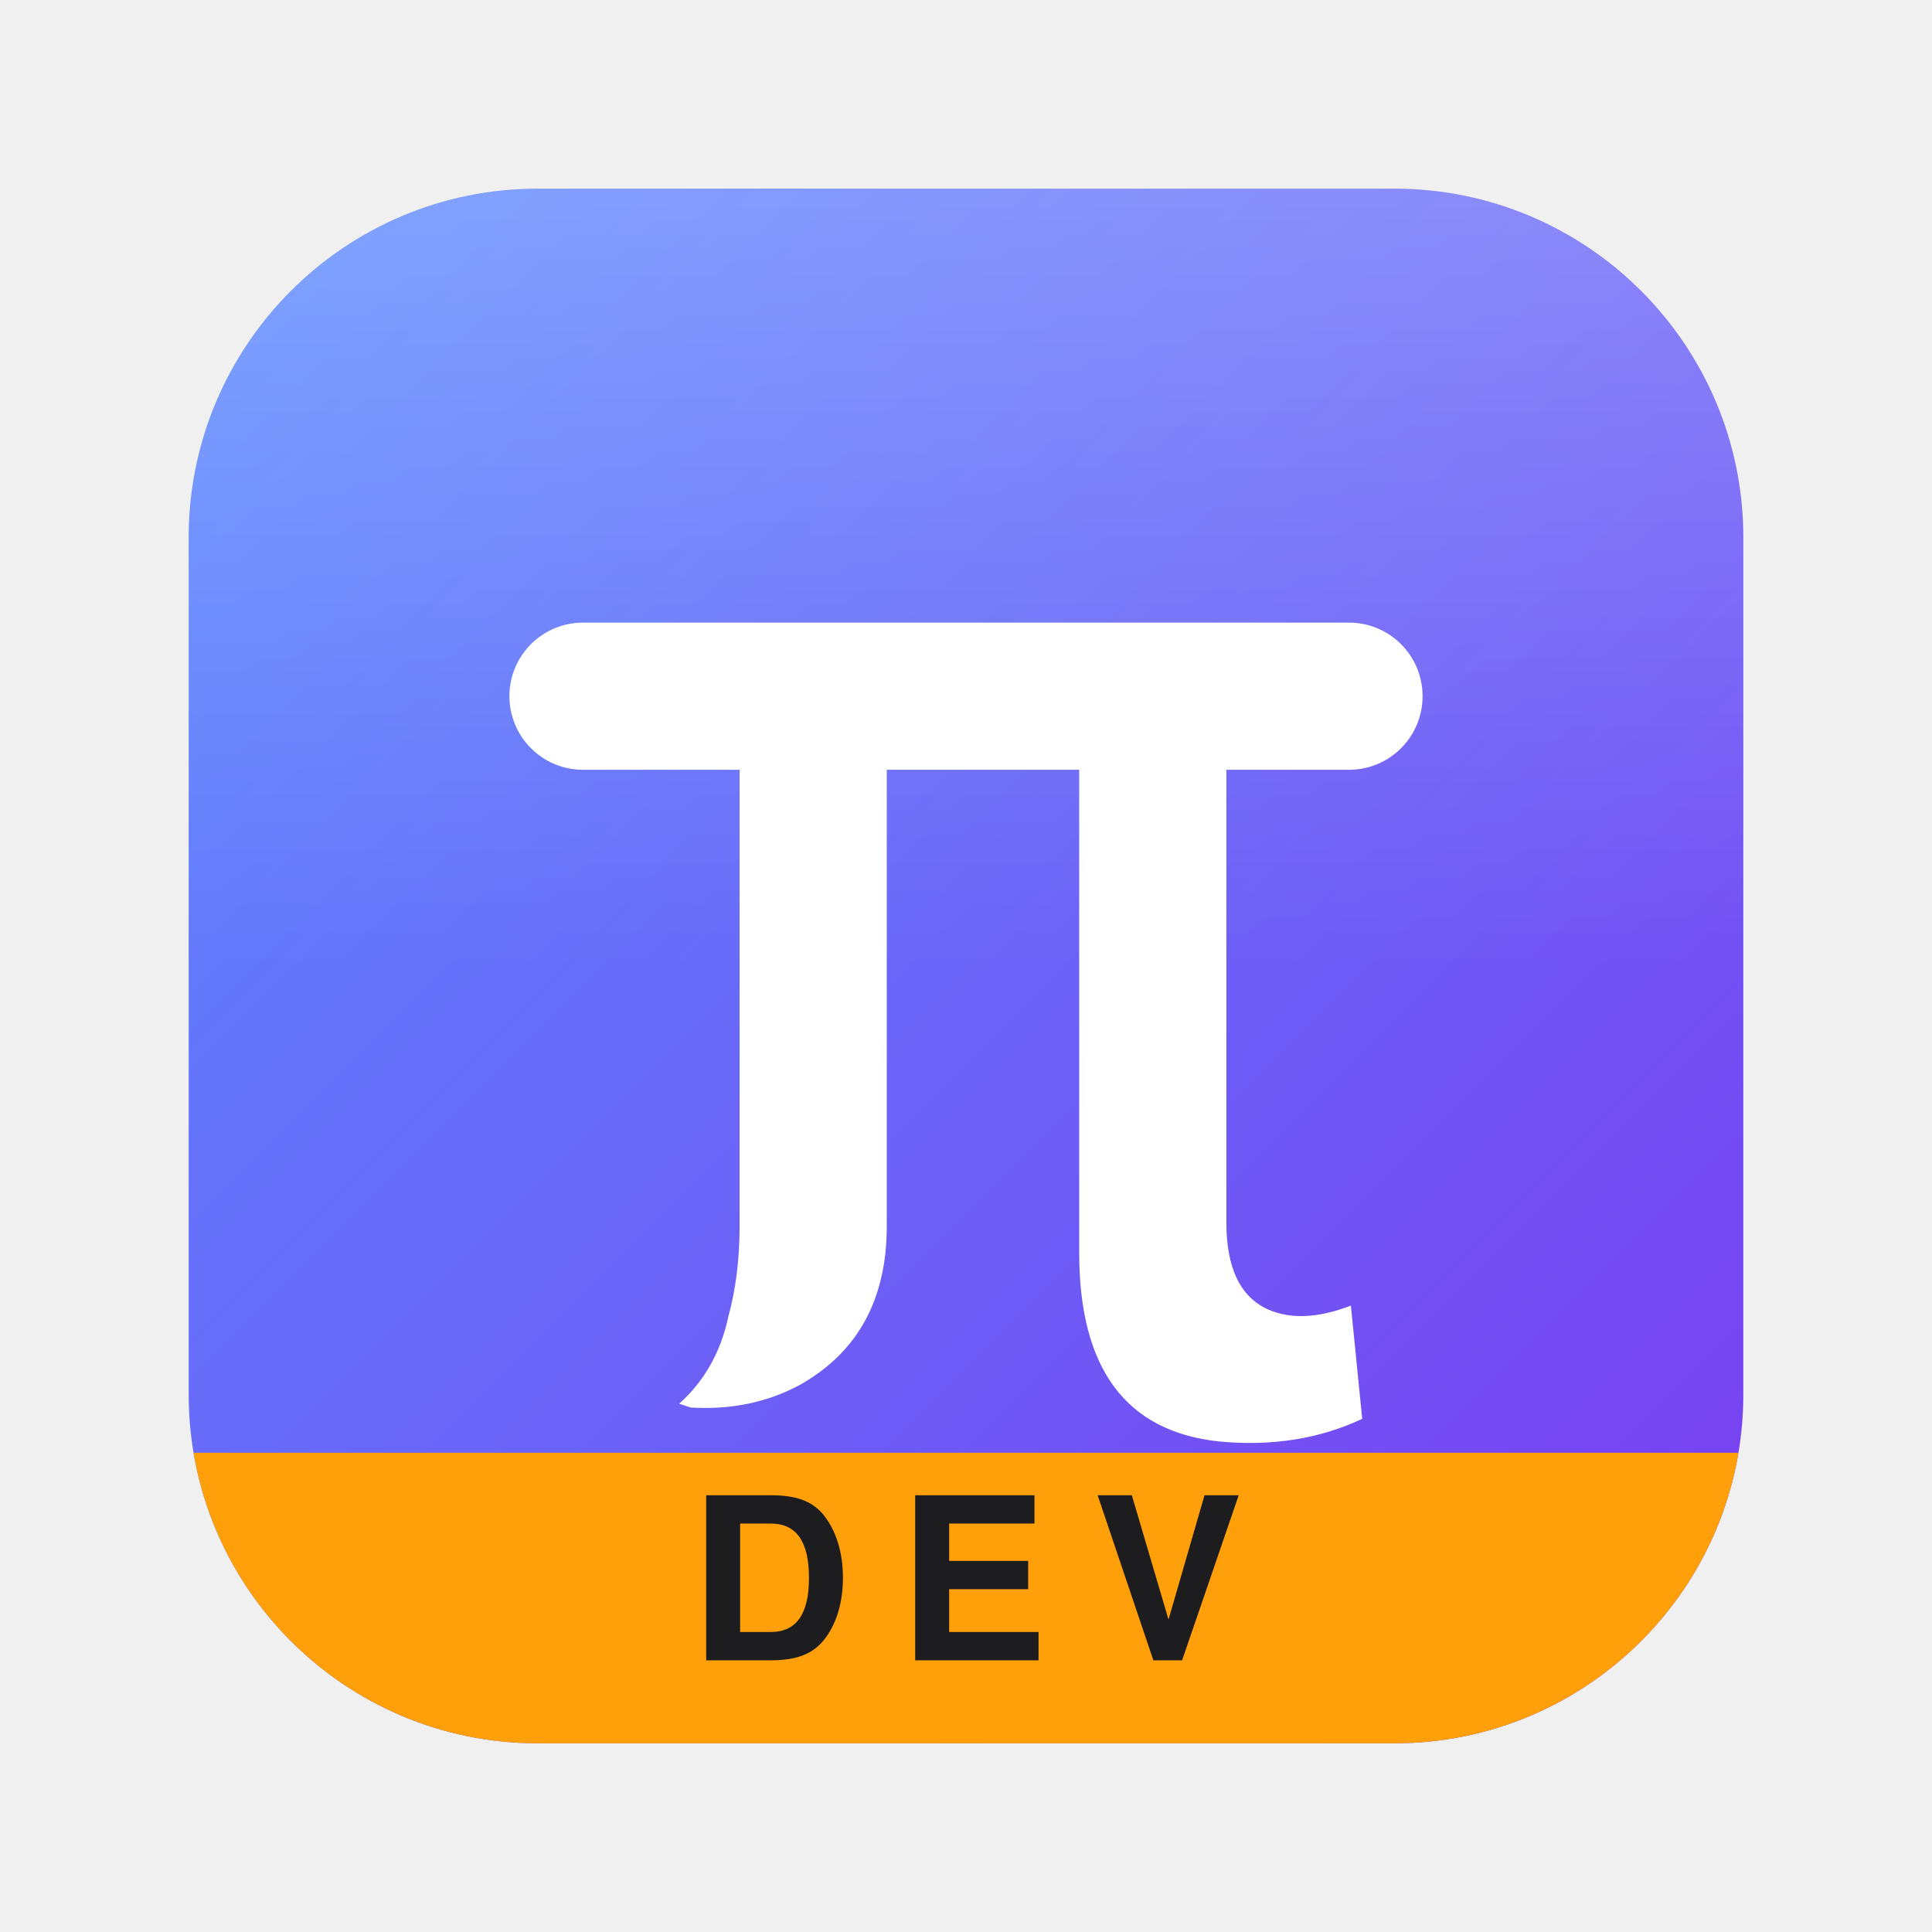
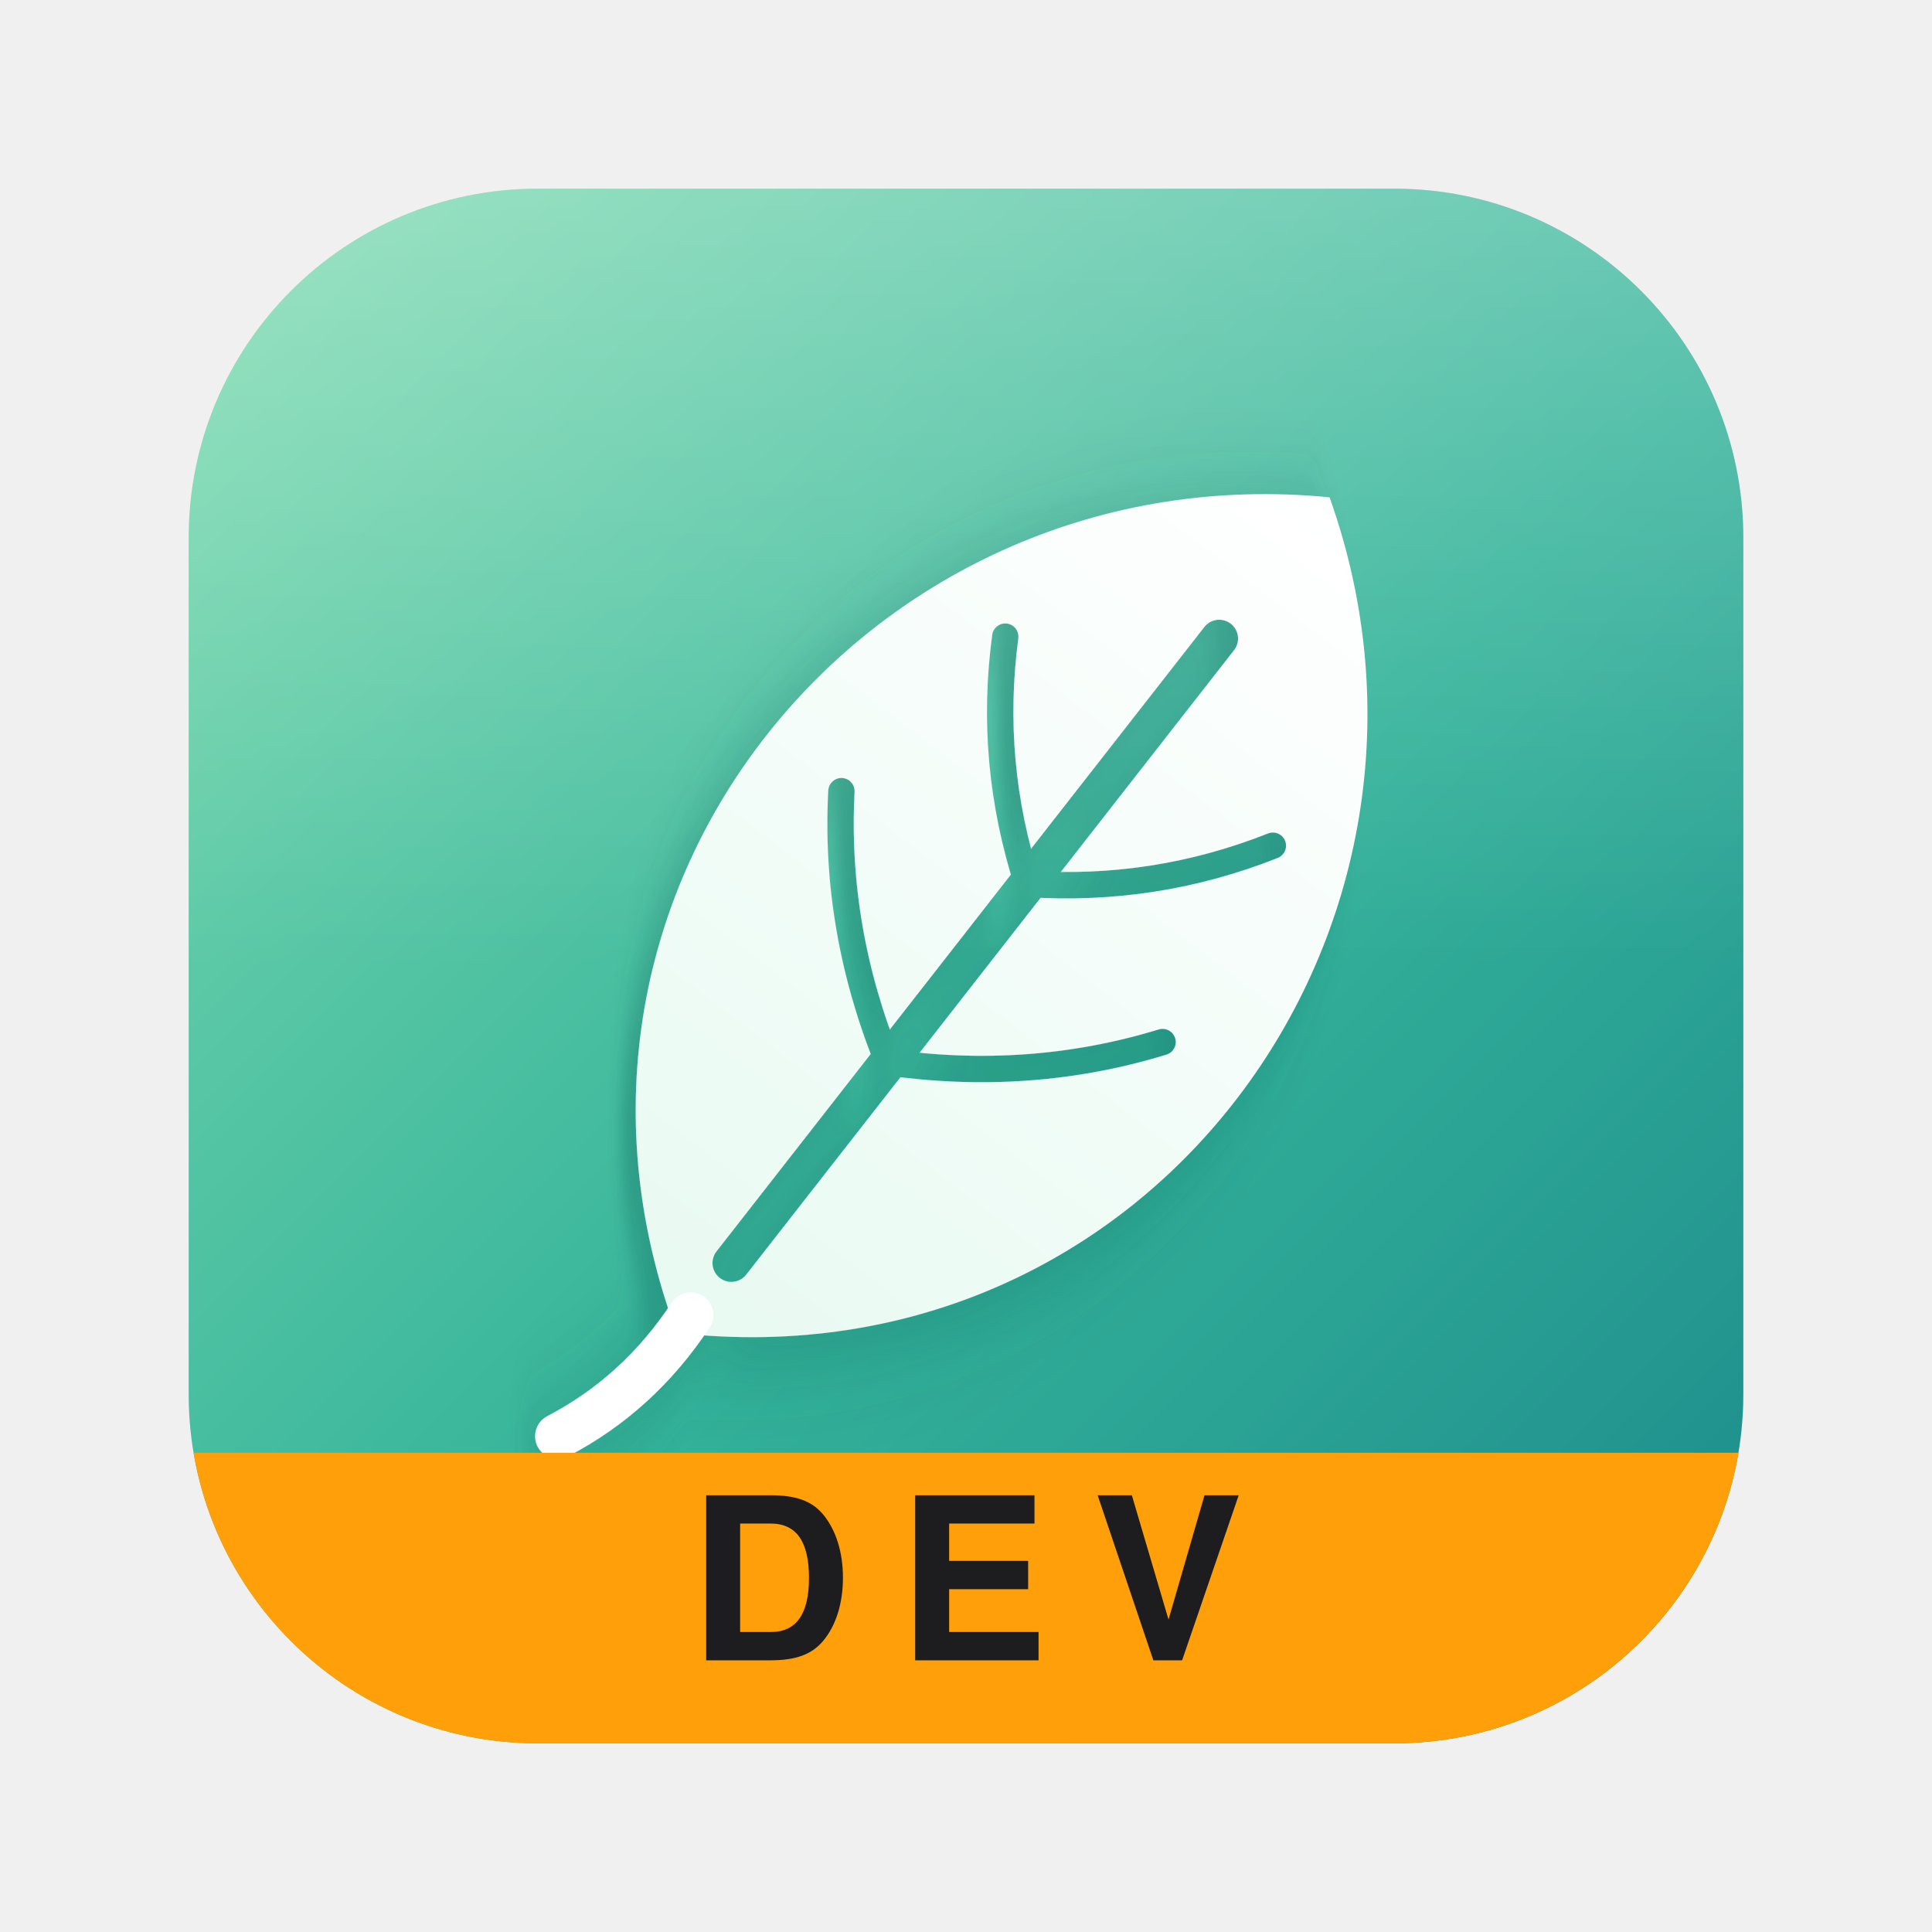
<svg xmlns="http://www.w3.org/2000/svg" width="1024" height="1024" viewBox="0 0 1024 1024">
  <defs>
    <linearGradient id="bg" x1="0" y1="0" x2="1" y2="1">
-       <stop offset="0" stop-color="#5b8cff" />
-       <stop offset="1" stop-color="#7a3cf0" />
+       <stop offset="0" stop-color="#7ddbb0" />
+       <stop offset="0.55" stop-color="#34b39a" />
+       <stop offset="1" stop-color="#1c8a8c" />
    </linearGradient>
    <linearGradient id="gloss" x1="0" y1="0" x2="0" y2="1">
-       <stop offset="0" stop-color="#ffffff" stop-opacity="0.22" />
+       <stop offset="0" stop-color="#ffffff" stop-opacity="0.24" />
      <stop offset="0.5" stop-color="#ffffff" stop-opacity="0" />
    </linearGradient>
+     <linearGradient id="leaf" x1="0" y1="0" x2="0" y2="1">
+       <stop offset="0" stop-color="#ffffff" />
+       <stop offset="1" stop-color="#e8faf2" />
+     </linearGradient>
+     <filter id="shadow" x="-20%" y="-20%" width="140%" height="140%">
+       <feDropShadow dx="0" dy="14" stdDeviation="18" flood-color="#0b4f4a" flood-opacity="0.28" />
+     </filter>
+     <mask id="veins" maskUnits="userSpaceOnUse" x="-400" y="-400" width="800" height="800">
+       <rect x="-400" y="-400" width="800" height="800" fill="#ffffff" />
+       <g fill="none" stroke="#000000" stroke-linecap="round">
+         <path d="M0 -205 L0 215" stroke-width="20" />
+         <path d="M0 -40 Q 56 -78 90 -136" stroke-width="14" />
+         <path d="M0 -40 Q -56 -78 -90 -136" stroke-width="14" />
+         <path d="M0 80 Q 66 42 108 -18" stroke-width="14" />
+         <path d="M0 80 Q -66 42 -108 -18" stroke-width="14" />
+       </g>
+     </mask>
    <clipPath id="squircle">
      <rect x="100" y="100" width="824" height="824" rx="185" />
    </clipPath>
  </defs>
  <rect x="100" y="100" width="824" height="824" rx="185" fill="url(#bg)" />
  <rect x="100" y="100" width="824" height="824" rx="185" fill="url(#gloss)" />
-   <g fill="#ffffff">
-     <rect x="270" y="330" width="484" height="78" rx="39" />
-     <path d="M392 400 h78 v250 q0 58 -46 84 q-26 14 -58 12 l-6 -2 q20 -18 26 -46 q6 -22 6 -48 z" />
-     <path d="M572 400 h78 v248 q0 36 22 46 q18 8 44 -2 l6 60 q-34 16 -76 12 q-74 -8 -74 -100 z" />
+   <g transform="translate(520 500) rotate(38)" filter="url(#shadow)">
+     <path d="M0 -300 C 205 -170 215 130 0 262 C -215 130 -205 -170 0 -300 Z" fill="url(#leaf)" mask="url(#veins)" />
+     <path d="M0 250 Q 4 300 -16 344" fill="none" stroke="#ffffff" stroke-width="24" stroke-linecap="round" />
  </g>
  <g clip-path="url(#squircle)">
    <rect x="100" y="770" width="824" height="154" fill="#ff9f0a" />
    <text x="512" y="880" text-anchor="middle" font-family="Helvetica Neue, Helvetica, Arial, sans-serif" font-size="120" font-weight="700" letter-spacing="24" fill="#1d1d1f">DEV</text>
  </g>
</svg>
